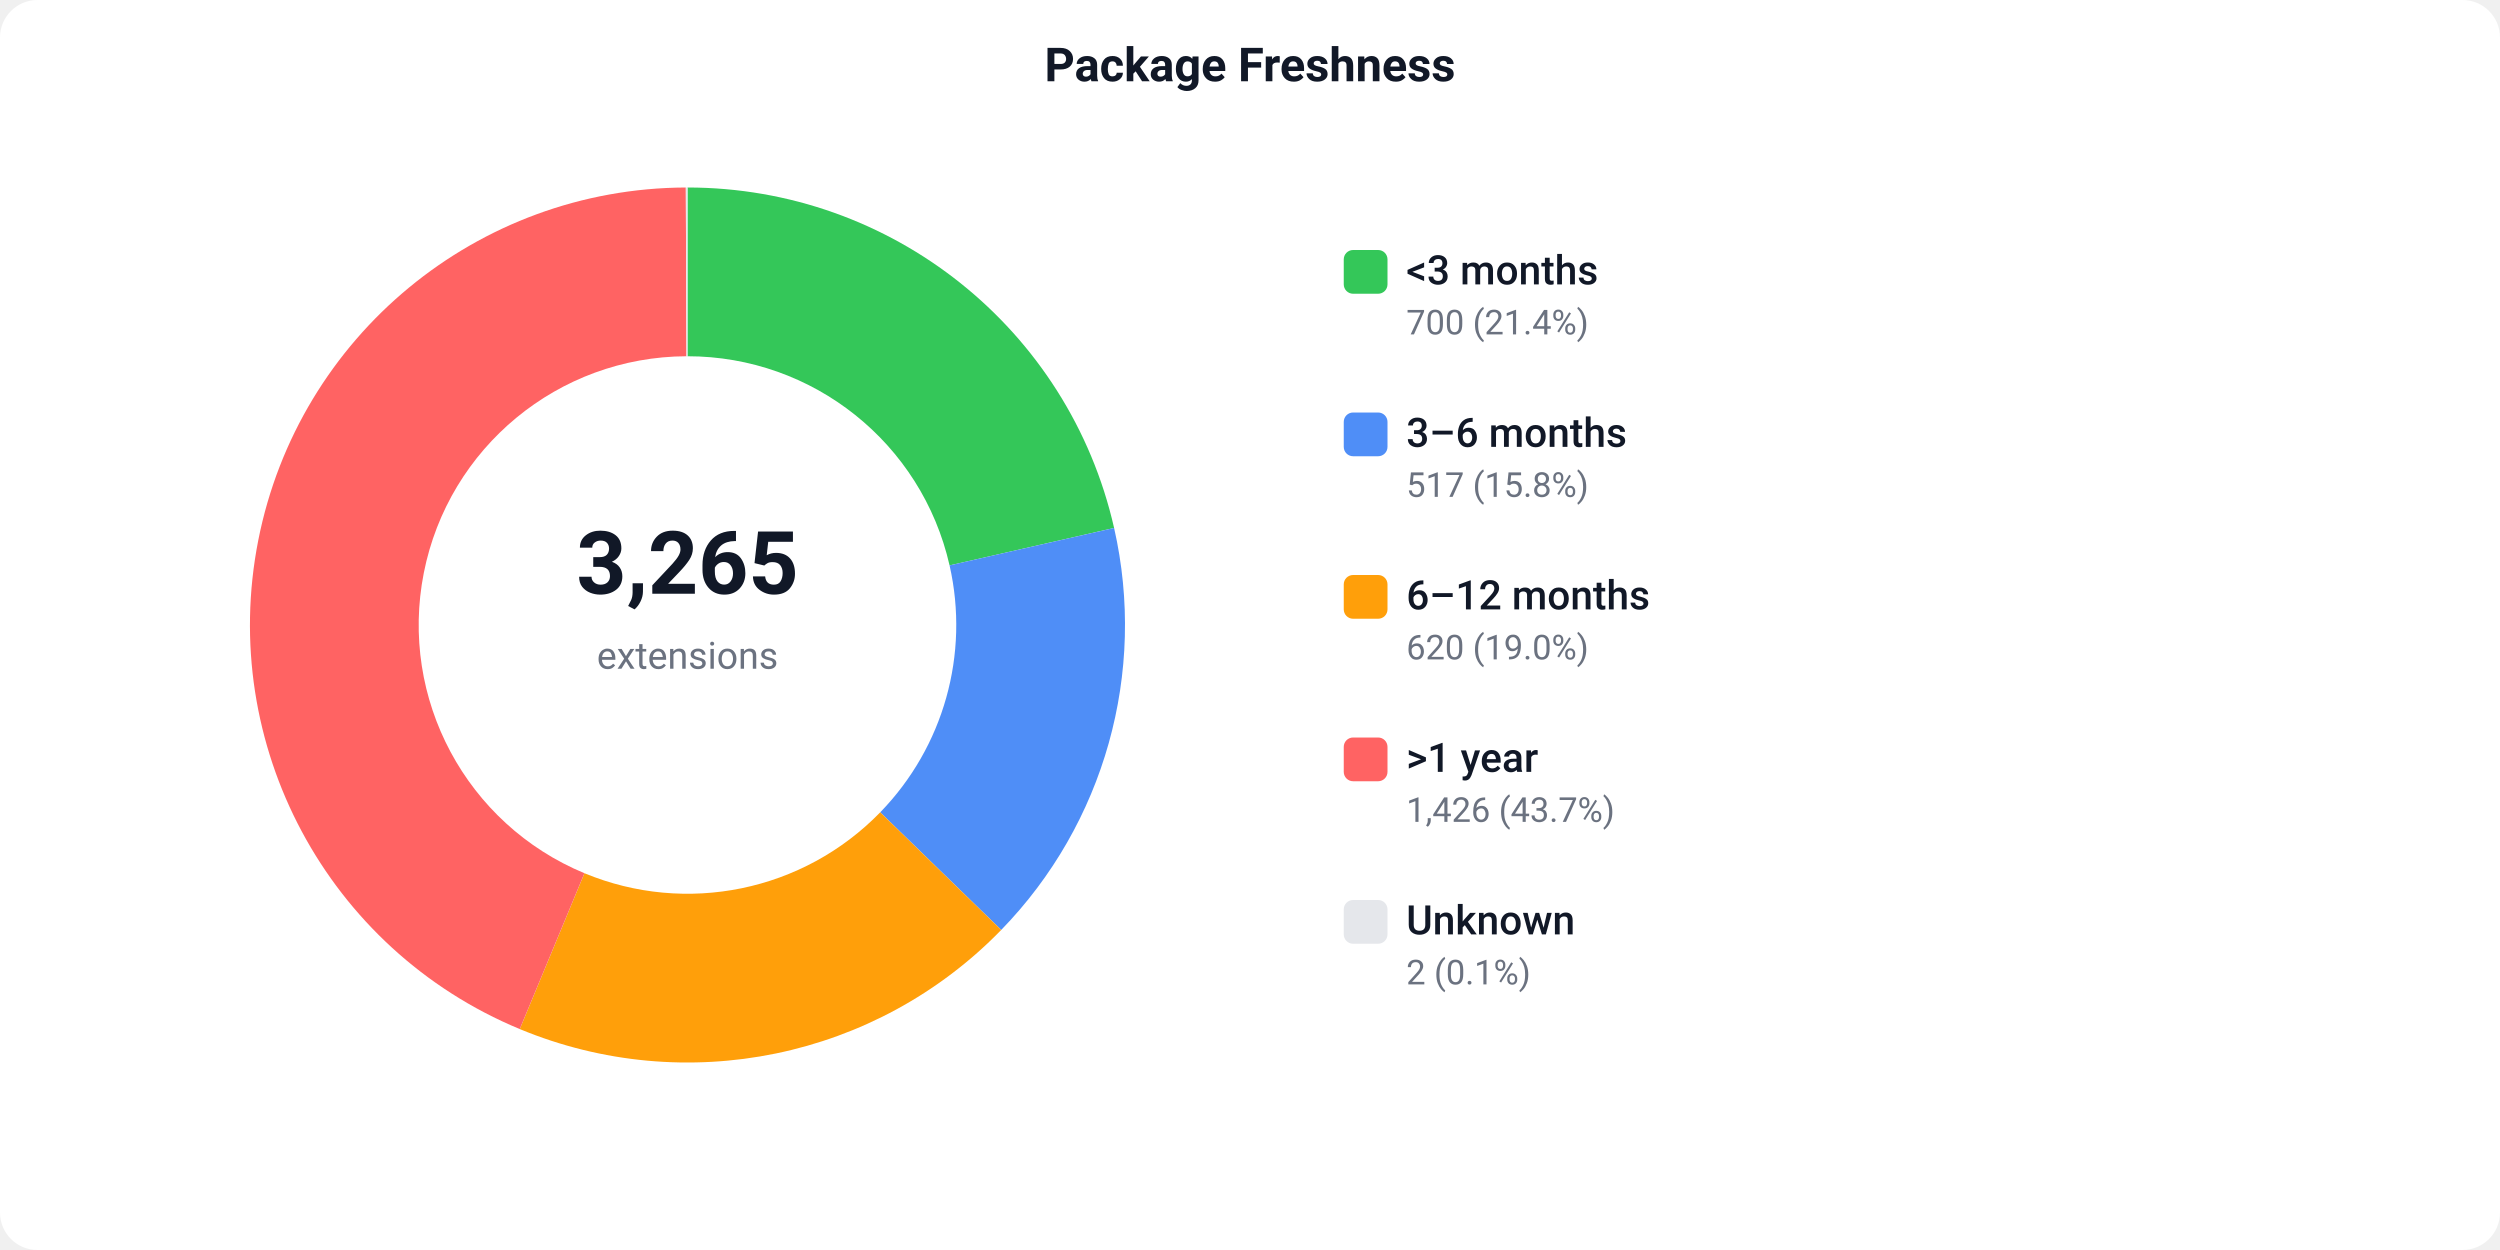
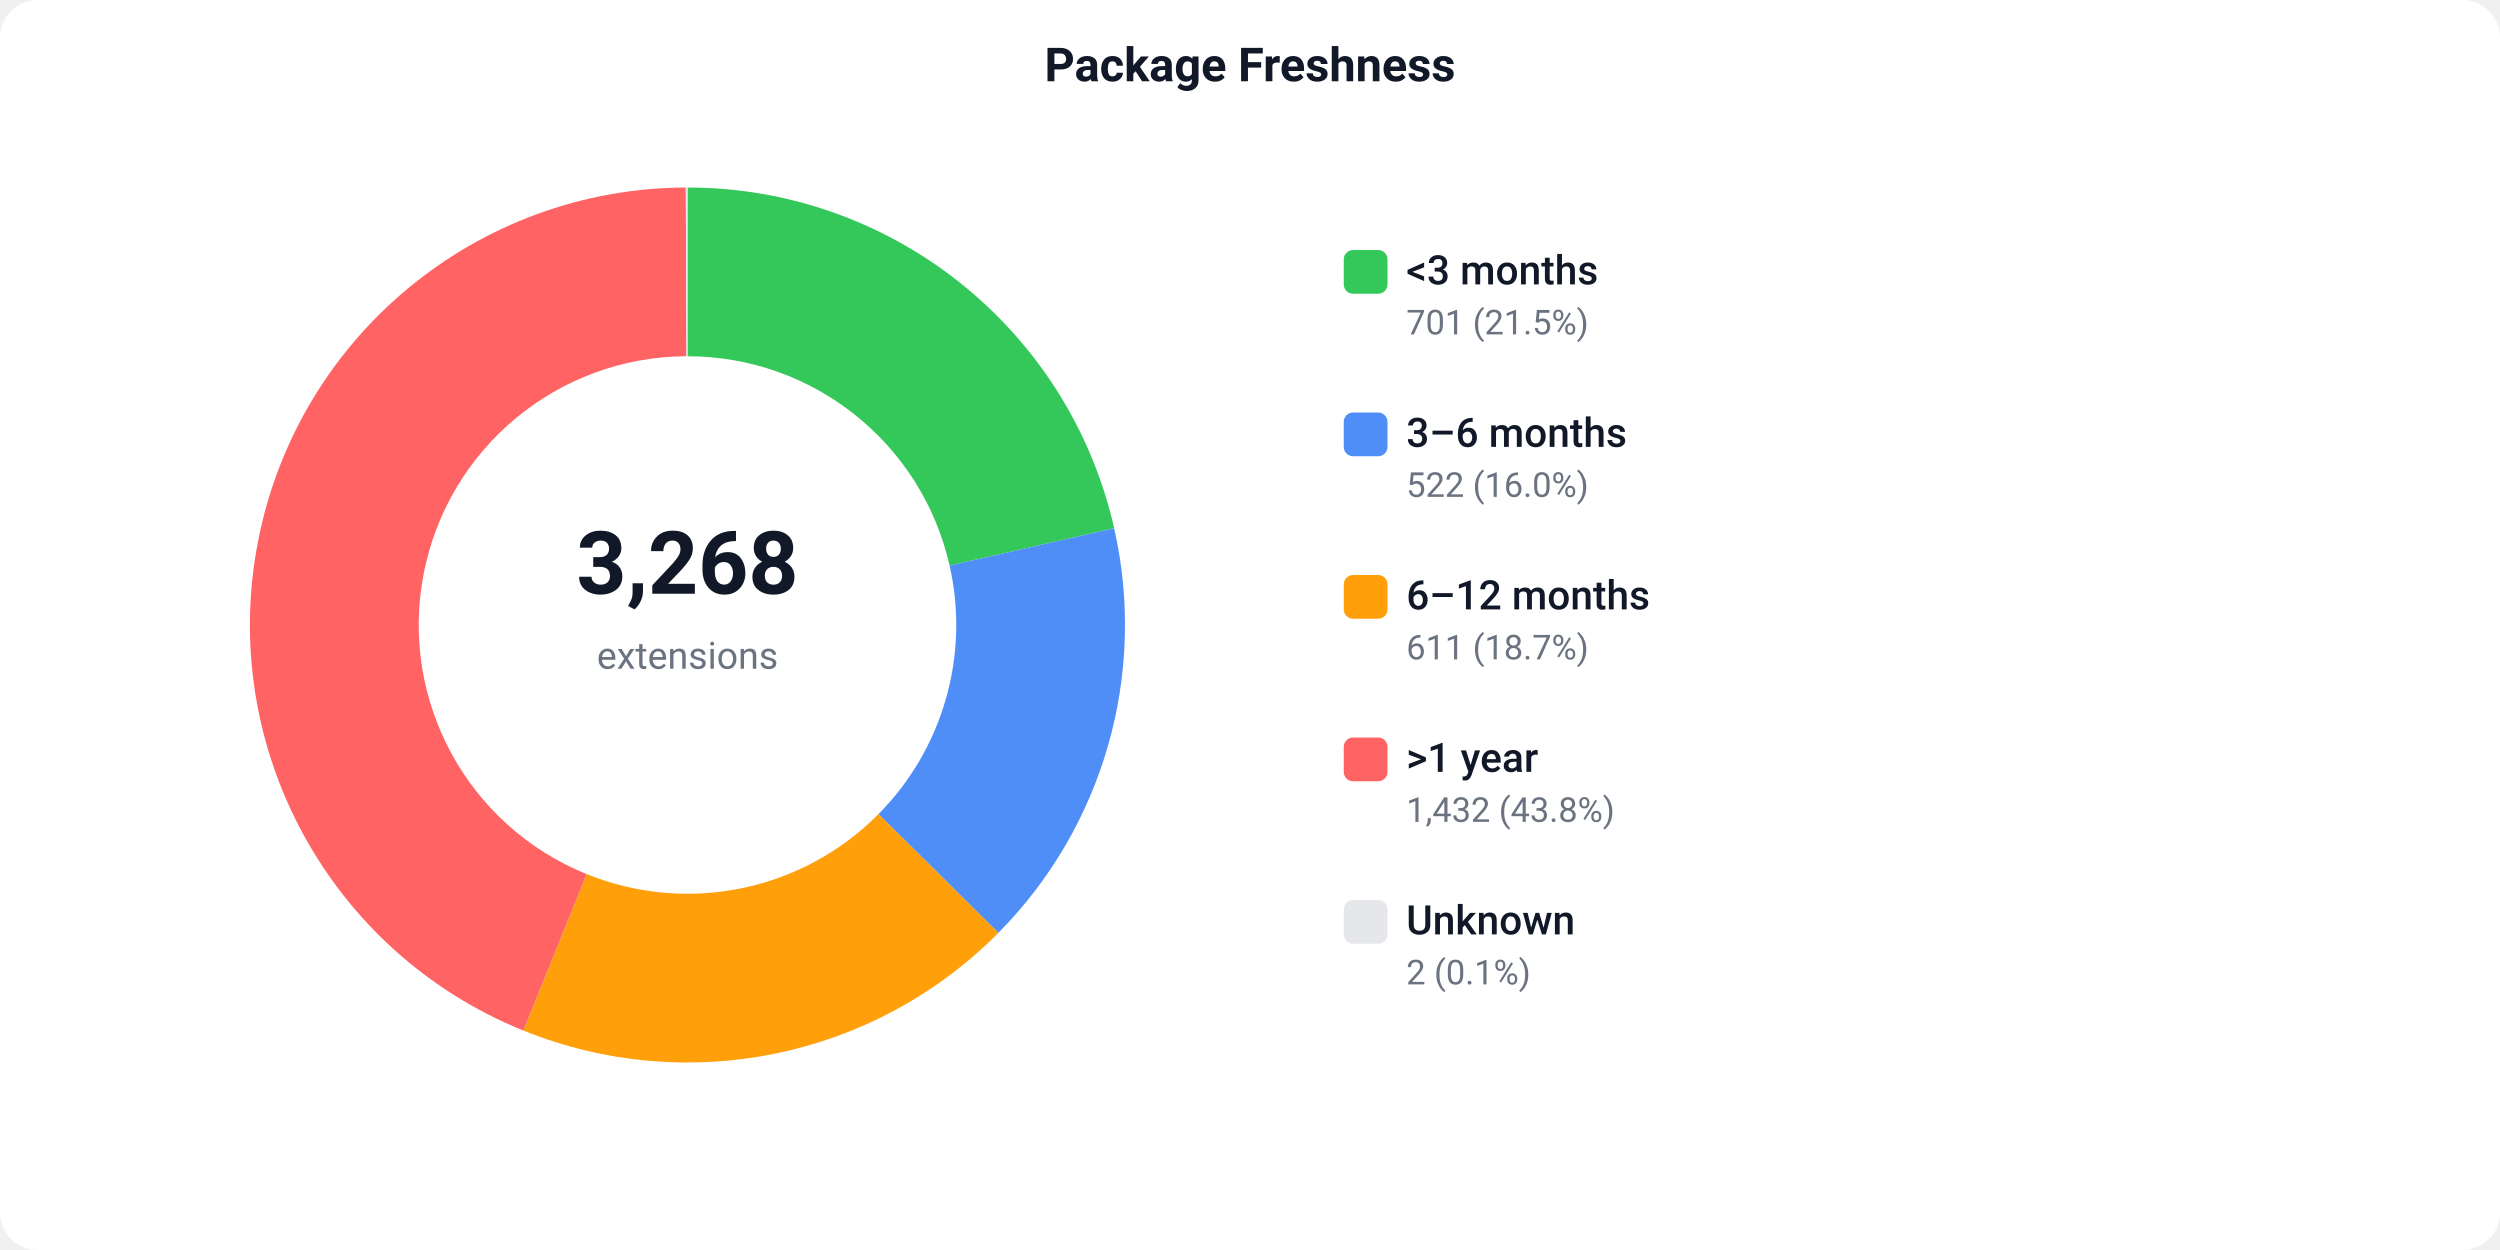
<svg xmlns="http://www.w3.org/2000/svg" width="800" height="400" viewBox="0 0 800 400">
  <defs>
    <style>text { font-family: -apple-system, BlinkMacSystemFont, 'Segoe UI', Roboto, sans-serif; }</style>
  </defs>
  <rect width="800" height="400" fill="#ffffff" rx="12" />
  <text x="400" y="26" text-anchor="middle" font-size="15" font-weight="600" fill="#111827">Package Freshness</text>
-   <path d="M 220.00 60.00 A 140 140 0 0 1 356.51 168.94 L 303.86 180.92 A 86 86 0 0 0 220.00 114.00 Z" fill="#34C759" />
-   <path d="M 356.51 168.94 A 140 140 0 0 1 320.39 297.58 L 281.67 259.94 A 86 86 0 0 0 303.86 180.92 Z" fill="#4F8EF7" />
-   <path d="M 320.39 297.58 A 140 140 0 0 1 166.32 329.30 L 187.02 279.43 A 86 86 0 0 0 281.67 259.94 Z" fill="#FF9F0A" />
-   <path d="M 166.32 329.30 A 140 140 0 0 1 219.46 60.00 L 219.67 114.00 A 86 86 0 0 0 187.02 279.43 Z" fill="#FF6363" />
+   <path d="M 220.00 60.00 A 140 140 0 0 1 356.53 169.03 L 303.87 180.98 A 86 86 0 0 0 220.00 114.00 Z" fill="#34C759" />
+   <path d="M 356.53 169.03 A 140 140 0 0 1 319.47 298.52 L 281.10 260.52 A 86 86 0 0 0 303.87 180.98 Z" fill="#4F8EF7" />
+   <path d="M 319.47 298.52 A 140 140 0 0 1 167.48 329.78 L 187.74 279.72 A 86 86 0 0 0 281.10 260.52 Z" fill="#FF9F0A" />
+   <path d="M 167.48 329.78 A 140 140 0 0 1 219.46 60.00 L 219.67 114.00 A 86 86 0 0 0 187.74 279.72 Z" fill="#FF6363" />
  <path d="M 219.46 60.00 A 140 140 0 0 1 220.00 60.00 L 220.00 114.00 A 86 86 0 0 0 219.67 114.00 Z" fill="#e5e7eb" />
-   <text x="220" y="190" text-anchor="middle" font-size="28" font-weight="700" fill="#111827">3,265</text>
+   <text x="220" y="190" text-anchor="middle" font-size="28" font-weight="700" fill="#111827">3,268</text>
  <text x="220" y="214" text-anchor="middle" font-size="12" fill="#6b7280">extensions</text>
  <rect x="430" y="80" width="14" height="14" fill="#34C759" rx="3" />
  <text x="450" y="91" font-size="13" font-weight="500" fill="#111827">&lt;3 months</text>
-   <text x="450" y="107" font-size="11" fill="#6b7280">700 (21.4%)</text>
+   <text x="450" y="107" font-size="11" fill="#6b7280">701 (21.5%)</text>
  <rect x="430" y="132" width="14" height="14" fill="#4F8EF7" rx="3" />
  <text x="450" y="143" font-size="13" font-weight="500" fill="#111827">3–6 months</text>
-   <text x="450" y="159" font-size="11" fill="#6b7280">517 (15.8%)</text>
+   <text x="450" y="159" font-size="11" fill="#6b7280">522 (16.0%)</text>
  <rect x="430" y="184" width="14" height="14" fill="#FF9F0A" rx="3" />
  <text x="450" y="195" font-size="13" font-weight="500" fill="#111827">6–12 months</text>
-   <text x="450" y="211" font-size="11" fill="#6b7280">620 (19.0%)</text>
+   <text x="450" y="211" font-size="11" fill="#6b7280">611 (18.7%)</text>
  <rect x="430" y="236" width="14" height="14" fill="#FF6363" rx="3" />
  <text x="450" y="247" font-size="13" font-weight="500" fill="#111827">&gt;1 year</text>
-   <text x="450" y="263" font-size="11" fill="#6b7280">1,426 (43.7%)</text>
+   <text x="450" y="263" font-size="11" fill="#6b7280">1,432 (43.8%)</text>
  <rect x="430" y="288" width="14" height="14" fill="#e5e7eb" rx="3" />
  <text x="450" y="299" font-size="13" font-weight="500" fill="#111827">Unknown</text>
  <text x="450" y="315" font-size="11" fill="#6b7280">2 (0.1%)</text>
</svg>
